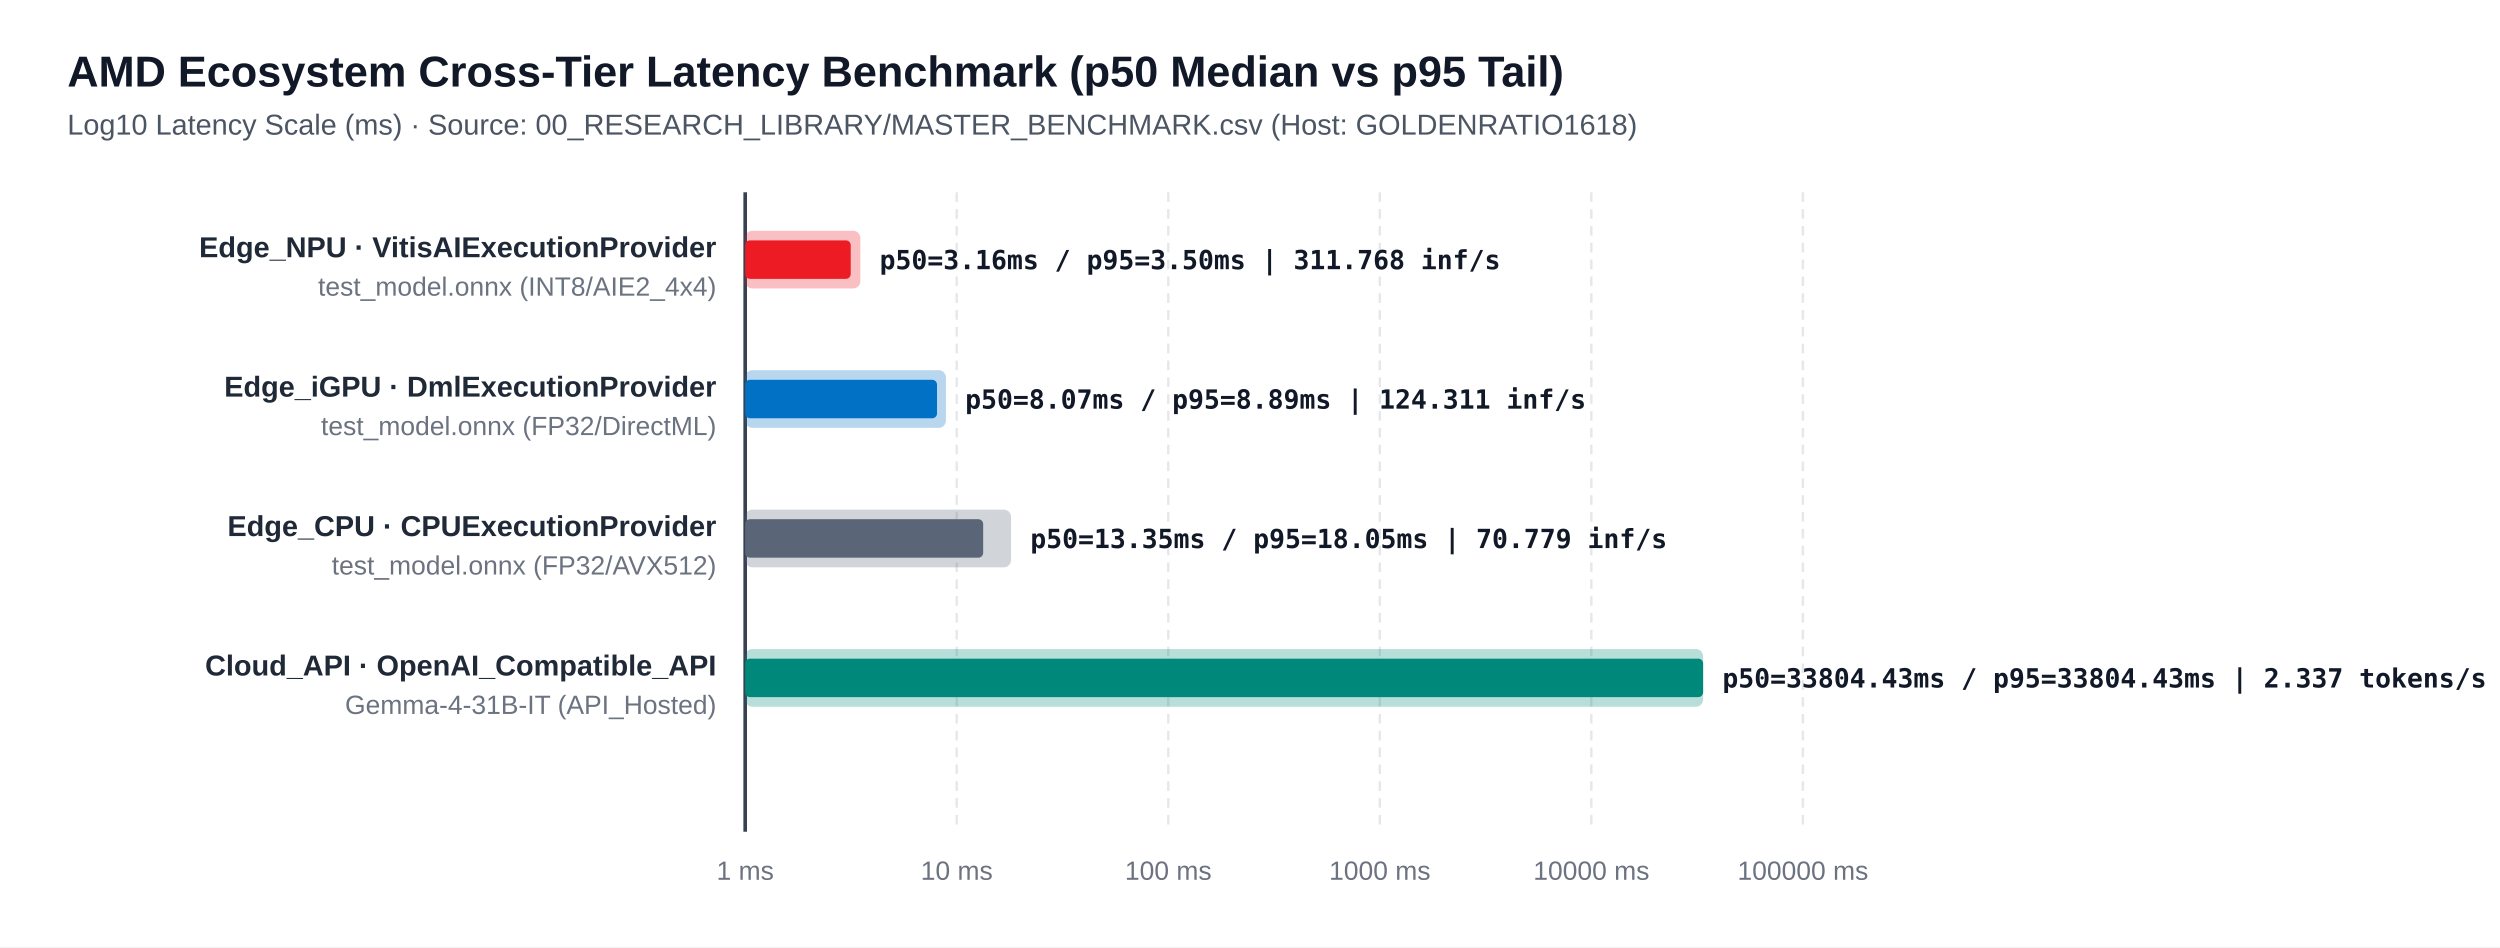
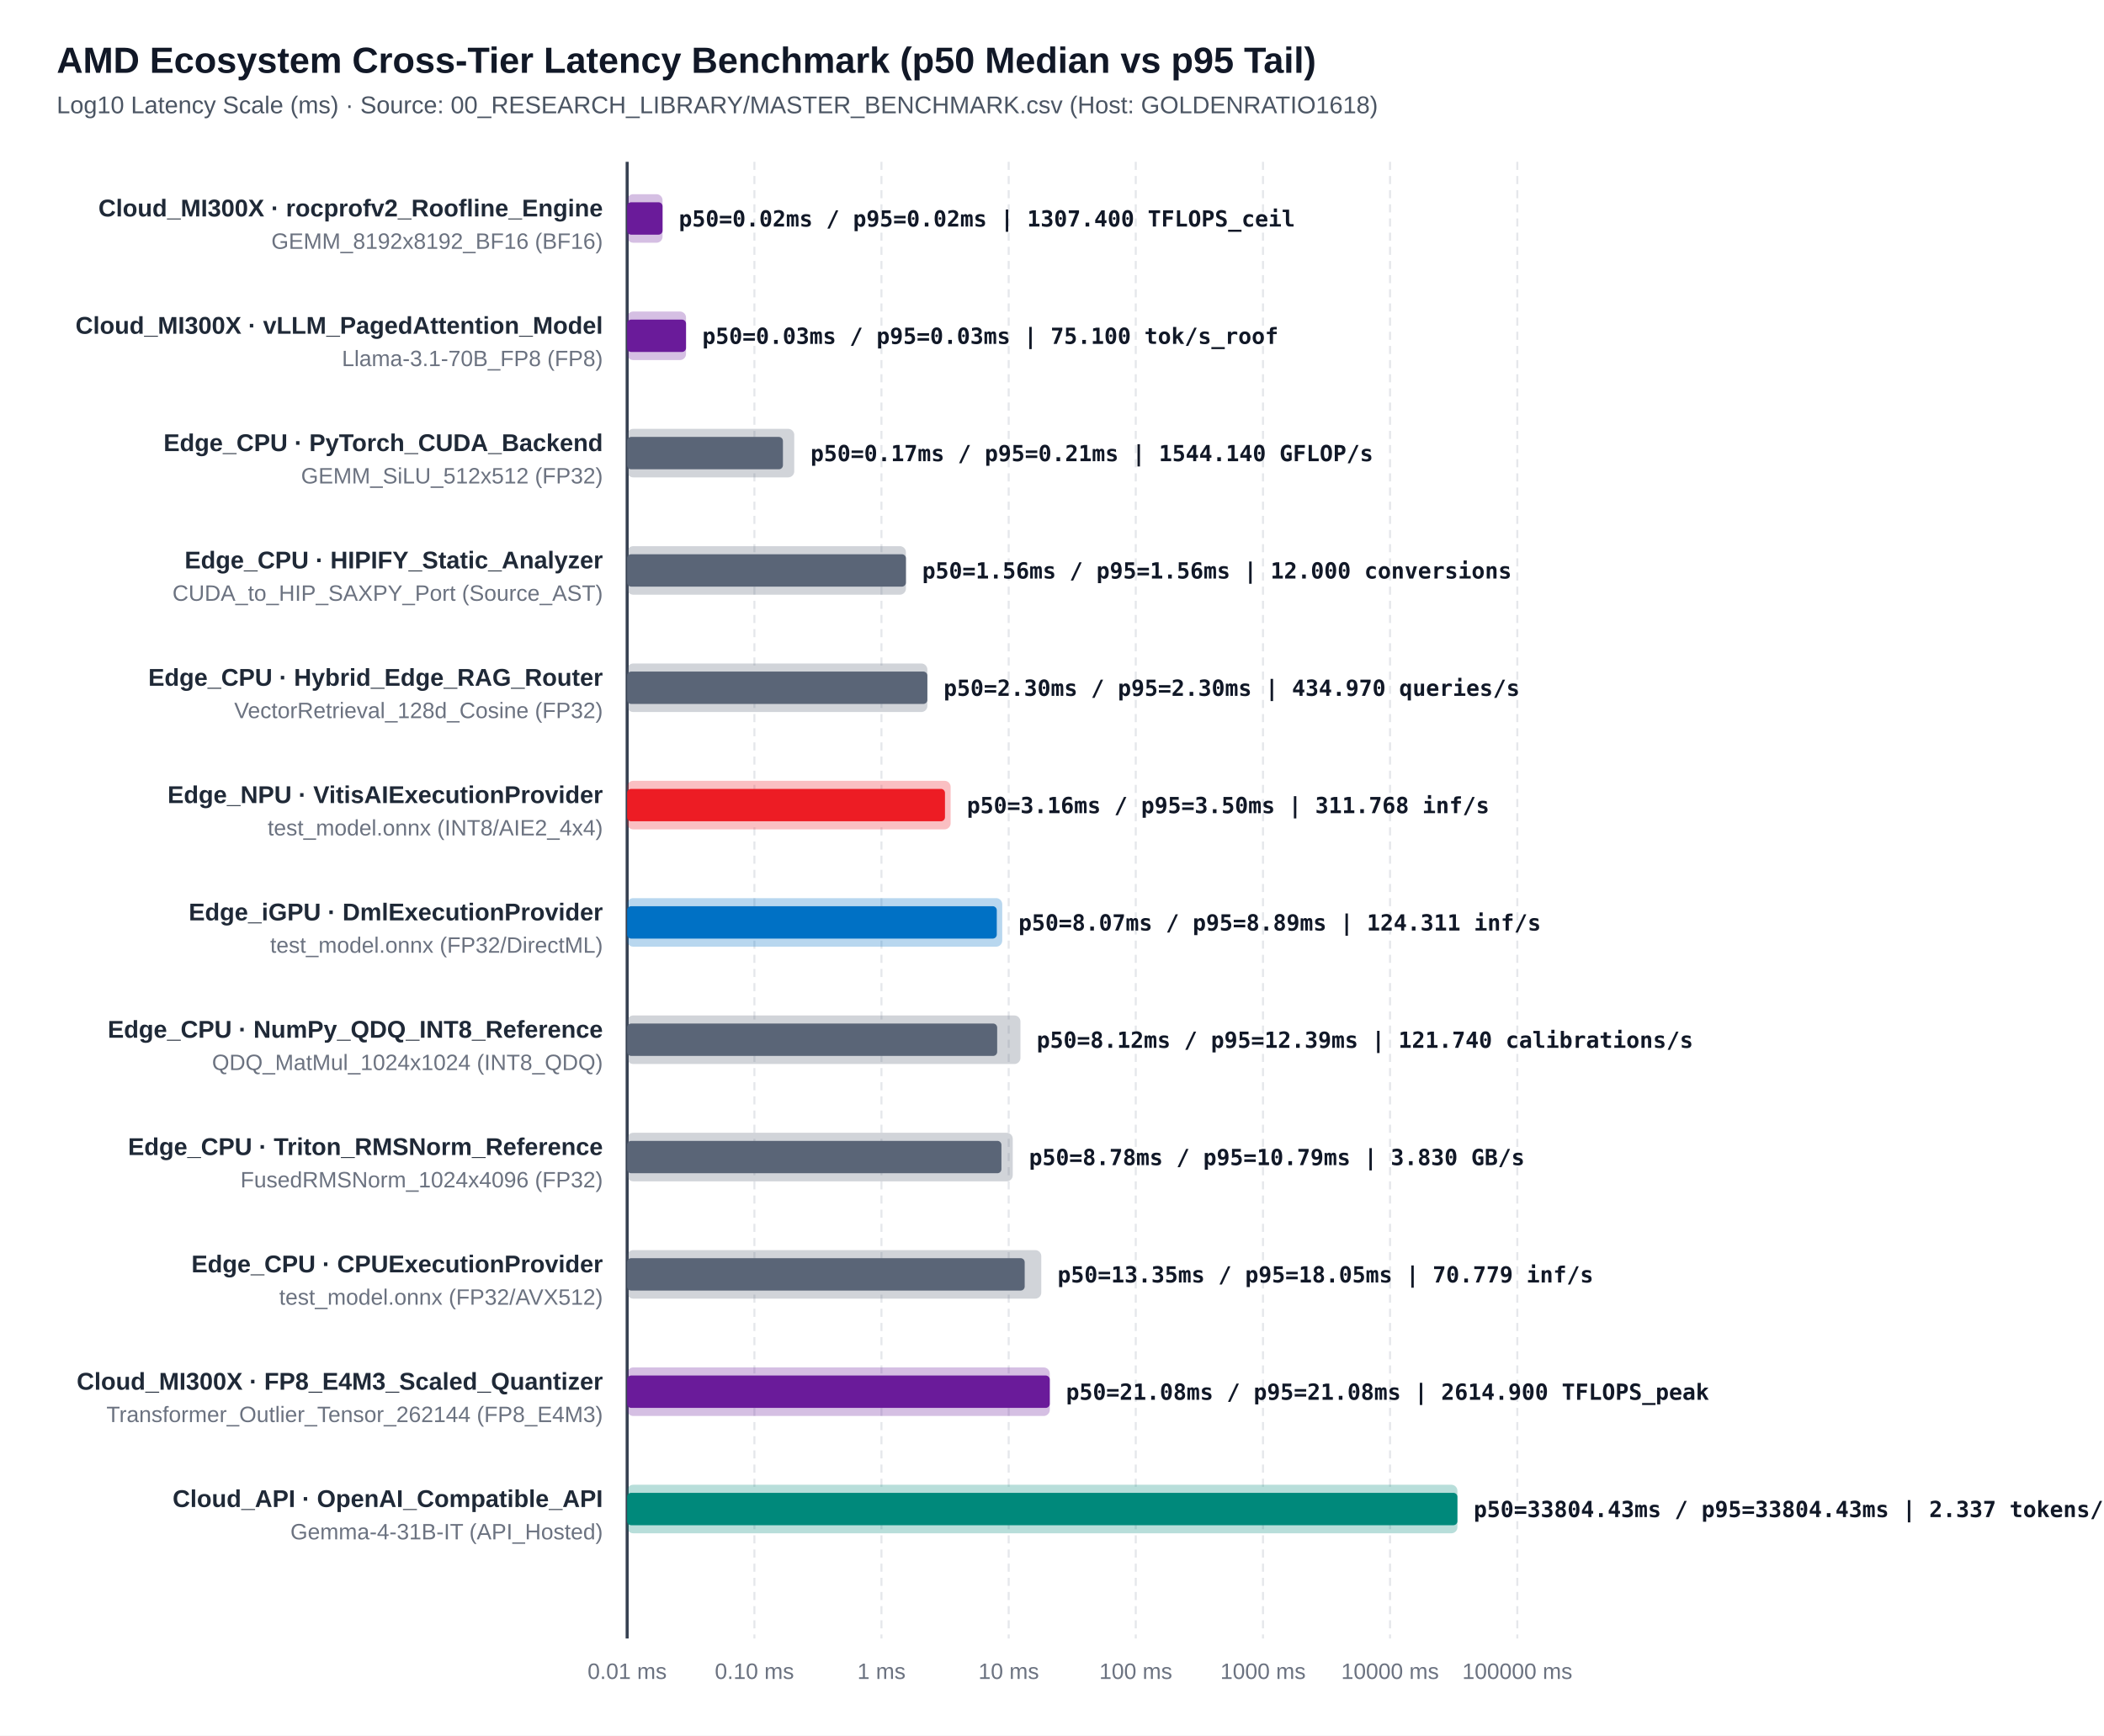
- <svg xmlns="http://www.w3.org/2000/svg" width="1040" height="394" viewBox="0 0 1040 394">
+ <svg xmlns="http://www.w3.org/2000/svg" width="1040" height="858" viewBox="0 0 1040 858">
  <style>
  .title { font: 700 18px 'Segoe UI', Arial, sans-serif; fill: #111827; }
  .subtitle { font: 400 12px 'Segoe UI', Arial, sans-serif; fill: #4B5563; }
  .label { font: 600 12px 'Segoe UI', Arial, sans-serif; fill: #1F2937; }
  .sublabel { font: 400 11px 'Segoe UI', Arial, sans-serif; fill: #6B7280; }
  .val { font: 600 11px 'Consolas', monospace; fill: #111827; }
  .grid { stroke: #E5E7EB; stroke-width: 1; stroke-dasharray: 4 3; }
  .axis { stroke: #374151; stroke-width: 1.5; }
</style>
-   <rect width="1040" height="394" fill="#FFFFFF" />
+   <rect width="1040" height="858" fill="#FFFFFF" />
  <text x="28" y="36" class="title">AMD Ecosystem Cross-Tier Latency Benchmark (p50 Median vs p95 Tail)</text>
  <text x="28" y="56" class="subtitle">Log10 Latency Scale (ms) · Source: 00_RESEARCH_LIBRARY/MASTER_BENCHMARK.csv (Host: GOLDENRATIO1618)</text>
-   <line x1="310.0" y1="80" x2="310.0" y2="346" class="grid" />
-   <text x="310.0" y="366" text-anchor="middle" class="sublabel">1 ms</text>
-   <line x1="398.0" y1="80" x2="398.0" y2="346" class="grid" />
-   <text x="398.0" y="366" text-anchor="middle" class="sublabel">10 ms</text>
-   <line x1="486.0" y1="80" x2="486.0" y2="346" class="grid" />
-   <text x="486.0" y="366" text-anchor="middle" class="sublabel">100 ms</text>
-   <line x1="574.0" y1="80" x2="574.0" y2="346" class="grid" />
-   <text x="574.0" y="366" text-anchor="middle" class="sublabel">1000 ms</text>
-   <line x1="662.0" y1="80" x2="662.0" y2="346" class="grid" />
-   <text x="662.0" y="366" text-anchor="middle" class="sublabel">10000 ms</text>
-   <line x1="750.0" y1="80" x2="750.0" y2="346" class="grid" />
-   <text x="750.0" y="366" text-anchor="middle" class="sublabel">100000 ms</text>
-   <line x1="310" y1="80" x2="310" y2="346" class="axis" />
-   <text x="298" y="107" text-anchor="end" class="label">Edge_NPU · VitisAIExecutionProvider</text>
-   <text x="298" y="123" text-anchor="end" class="sublabel">test_model.onnx (INT8/AIE2_4x4)</text>
-   <rect x="310" y="96" width="47.9" height="24" rx="3" fill="#ED1C24" fill-opacity="0.28" />
-   <rect x="310" y="100" width="43.9" height="16" rx="2" fill="#ED1C24" />
-   <text x="365.9" y="112" class="val">p50=3.16ms / p95=3.50ms | 311.768 inf/s</text>
-   <text x="298" y="165" text-anchor="end" class="label">Edge_iGPU · DmlExecutionProvider</text>
-   <text x="298" y="181" text-anchor="end" class="sublabel">test_model.onnx (FP32/DirectML)</text>
-   <rect x="310" y="154" width="83.5" height="24" rx="3" fill="#0071C5" fill-opacity="0.28" />
-   <rect x="310" y="158" width="79.8" height="16" rx="2" fill="#0071C5" />
-   <text x="401.5" y="170" class="val">p50=8.07ms / p95=8.89ms | 124.311 inf/s</text>
-   <text x="298" y="223" text-anchor="end" class="label">Edge_CPU · CPUExecutionProvider</text>
-   <text x="298" y="239" text-anchor="end" class="sublabel">test_model.onnx (FP32/AVX512)</text>
-   <rect x="310" y="212" width="110.6" height="24" rx="3" fill="#5A6577" fill-opacity="0.28" />
-   <rect x="310" y="216" width="99.0" height="16" rx="2" fill="#5A6577" />
-   <text x="428.6" y="228" class="val">p50=13.35ms / p95=18.05ms | 70.779 inf/s</text>
-   <text x="298" y="281" text-anchor="end" class="label">Cloud_API · OpenAI_Compatible_API</text>
-   <text x="298" y="297" text-anchor="end" class="sublabel">Gemma-4-31B-IT (API_Hosted)</text>
-   <rect x="310" y="270" width="398.5" height="24" rx="3" fill="#00897B" fill-opacity="0.28" />
-   <rect x="310" y="274" width="398.5" height="16" rx="2" fill="#00897B" />
-   <text x="716.5" y="286" class="val">p50=33804.43ms / p95=33804.43ms | 2.337 tokens/s</text>
+   <line x1="310.0" y1="80" x2="310.0" y2="810" class="grid" />
+   <text x="310.0" y="830" text-anchor="middle" class="sublabel">0.01 ms</text>
+   <line x1="372.9" y1="80" x2="372.9" y2="810" class="grid" />
+   <text x="372.9" y="830" text-anchor="middle" class="sublabel">0.10 ms</text>
+   <line x1="435.7" y1="80" x2="435.7" y2="810" class="grid" />
+   <text x="435.7" y="830" text-anchor="middle" class="sublabel">1 ms</text>
+   <line x1="498.6" y1="80" x2="498.6" y2="810" class="grid" />
+   <text x="498.6" y="830" text-anchor="middle" class="sublabel">10 ms</text>
+   <line x1="561.4" y1="80" x2="561.4" y2="810" class="grid" />
+   <text x="561.4" y="830" text-anchor="middle" class="sublabel">100 ms</text>
+   <line x1="624.3" y1="80" x2="624.3" y2="810" class="grid" />
+   <text x="624.3" y="830" text-anchor="middle" class="sublabel">1000 ms</text>
+   <line x1="687.1" y1="80" x2="687.1" y2="810" class="grid" />
+   <text x="687.1" y="830" text-anchor="middle" class="sublabel">10000 ms</text>
+   <line x1="750.0" y1="80" x2="750.0" y2="810" class="grid" />
+   <text x="750.0" y="830" text-anchor="middle" class="sublabel">100000 ms</text>
+   <line x1="310" y1="80" x2="310" y2="810" class="axis" />
+   <text x="298" y="107" text-anchor="end" class="label">Cloud_MI300X · rocprofv2_Roofline_Engine</text>
+   <text x="298" y="123" text-anchor="end" class="sublabel">GEMM_8192x8192_BF16 (BF16)</text>
+   <rect x="310" y="96" width="17.5" height="24" rx="3" fill="#6A1B9A" fill-opacity="0.28" />
+   <rect x="310" y="100" width="17.5" height="16" rx="2" fill="#6A1B9A" />
+   <text x="335.5" y="112" class="val">p50=0.02ms / p95=0.02ms | 1307.400 TFLOPS_ceil</text>
+   <text x="298" y="165" text-anchor="end" class="label">Cloud_MI300X · vLLM_PagedAttention_Model</text>
+   <text x="298" y="181" text-anchor="end" class="sublabel">Llama-3.1-70B_FP8 (FP8)</text>
+   <rect x="310" y="154" width="29.1" height="24" rx="3" fill="#6A1B9A" fill-opacity="0.28" />
+   <rect x="310" y="158" width="29.1" height="16" rx="2" fill="#6A1B9A" />
+   <text x="347.1" y="170" class="val">p50=0.03ms / p95=0.03ms | 75.100 tok/s_roof</text>
+   <text x="298" y="223" text-anchor="end" class="label">Edge_CPU · PyTorch_CUDA_Backend</text>
+   <text x="298" y="239" text-anchor="end" class="sublabel">GEMM_SiLU_512x512 (FP32)</text>
+   <rect x="310" y="212" width="82.6" height="24" rx="3" fill="#5A6577" fill-opacity="0.28" />
+   <rect x="310" y="216" width="77.0" height="16" rx="2" fill="#5A6577" />
+   <text x="400.6" y="228" class="val">p50=0.17ms / p95=0.21ms | 1544.140 GFLOP/s</text>
+   <text x="298" y="281" text-anchor="end" class="label">Edge_CPU · HIPIFY_Static_Analyzer</text>
+   <text x="298" y="297" text-anchor="end" class="sublabel">CUDA_to_HIP_SAXPY_Port (Source_AST)</text>
+   <rect x="310" y="270" width="137.8" height="24" rx="3" fill="#5A6577" fill-opacity="0.28" />
+   <rect x="310" y="274" width="137.8" height="16" rx="2" fill="#5A6577" />
+   <text x="455.8" y="286" class="val">p50=1.56ms / p95=1.56ms | 12.000 conversions</text>
+   <text x="298" y="339" text-anchor="end" class="label">Edge_CPU · Hybrid_Edge_RAG_Router</text>
+   <text x="298" y="355" text-anchor="end" class="sublabel">VectorRetrieval_128d_Cosine (FP32)</text>
+   <rect x="310" y="328" width="148.4" height="24" rx="3" fill="#5A6577" fill-opacity="0.28" />
+   <rect x="310" y="332" width="148.4" height="16" rx="2" fill="#5A6577" />
+   <text x="466.4" y="344" class="val">p50=2.30ms / p95=2.30ms | 434.970 queries/s</text>
+   <text x="298" y="397" text-anchor="end" class="label">Edge_NPU · VitisAIExecutionProvider</text>
+   <text x="298" y="413" text-anchor="end" class="sublabel">test_model.onnx (INT8/AIE2_4x4)</text>
+   <rect x="310" y="386" width="159.9" height="24" rx="3" fill="#ED1C24" fill-opacity="0.28" />
+   <rect x="310" y="390" width="157.1" height="16" rx="2" fill="#ED1C24" />
+   <text x="477.9" y="402" class="val">p50=3.16ms / p95=3.50ms | 311.768 inf/s</text>
+   <text x="298" y="455" text-anchor="end" class="label">Edge_iGPU · DmlExecutionProvider</text>
+   <text x="298" y="471" text-anchor="end" class="sublabel">test_model.onnx (FP32/DirectML)</text>
+   <rect x="310" y="444" width="185.4" height="24" rx="3" fill="#0071C5" fill-opacity="0.28" />
+   <rect x="310" y="448" width="182.7" height="16" rx="2" fill="#0071C5" />
+   <text x="503.4" y="460" class="val">p50=8.07ms / p95=8.89ms | 124.311 inf/s</text>
+   <text x="298" y="513" text-anchor="end" class="label">Edge_CPU · NumPy_QDQ_INT8_Reference</text>
+   <text x="298" y="529" text-anchor="end" class="sublabel">QDQ_MatMul_1024x1024 (INT8_QDQ)</text>
+   <rect x="310" y="502" width="194.4" height="24" rx="3" fill="#5A6577" fill-opacity="0.28" />
+   <rect x="310" y="506" width="182.9" height="16" rx="2" fill="#5A6577" />
+   <text x="512.4" y="518" class="val">p50=8.12ms / p95=12.39ms | 121.740 calibrations/s</text>
+   <text x="298" y="571" text-anchor="end" class="label">Edge_CPU · Triton_RMSNorm_Reference</text>
+   <text x="298" y="587" text-anchor="end" class="sublabel">FusedRMSNorm_1024x4096 (FP32)</text>
+   <rect x="310" y="560" width="190.6" height="24" rx="3" fill="#5A6577" fill-opacity="0.28" />
+   <rect x="310" y="564" width="185.0" height="16" rx="2" fill="#5A6577" />
+   <text x="508.6" y="576" class="val">p50=8.78ms / p95=10.79ms | 3.830 GB/s</text>
+   <text x="298" y="629" text-anchor="end" class="label">Edge_CPU · CPUExecutionProvider</text>
+   <text x="298" y="645" text-anchor="end" class="sublabel">test_model.onnx (FP32/AVX512)</text>
+   <rect x="310" y="618" width="204.7" height="24" rx="3" fill="#5A6577" fill-opacity="0.28" />
+   <rect x="310" y="622" width="196.5" height="16" rx="2" fill="#5A6577" />
+   <text x="522.7" y="634" class="val">p50=13.35ms / p95=18.05ms | 70.779 inf/s</text>
+   <text x="298" y="687" text-anchor="end" class="label">Cloud_MI300X · FP8_E4M3_Scaled_Quantizer</text>
+   <text x="298" y="703" text-anchor="end" class="sublabel">Transformer_Outlier_Tensor_262144 (FP8_E4M3)</text>
+   <rect x="310" y="676" width="208.9" height="24" rx="3" fill="#6A1B9A" fill-opacity="0.28" />
+   <rect x="310" y="680" width="208.9" height="16" rx="2" fill="#6A1B9A" />
+   <text x="526.9" y="692" class="val">p50=21.08ms / p95=21.08ms | 2614.900 TFLOPS_peak</text>
+   <text x="298" y="745" text-anchor="end" class="label">Cloud_API · OpenAI_Compatible_API</text>
+   <text x="298" y="761" text-anchor="end" class="sublabel">Gemma-4-31B-IT (API_Hosted)</text>
+   <rect x="310" y="734" width="410.4" height="24" rx="3" fill="#00897B" fill-opacity="0.28" />
+   <rect x="310" y="738" width="410.4" height="16" rx="2" fill="#00897B" />
+   <text x="728.4" y="750" class="val">p50=33804.43ms / p95=33804.43ms | 2.337 tokens/s</text>
</svg>
